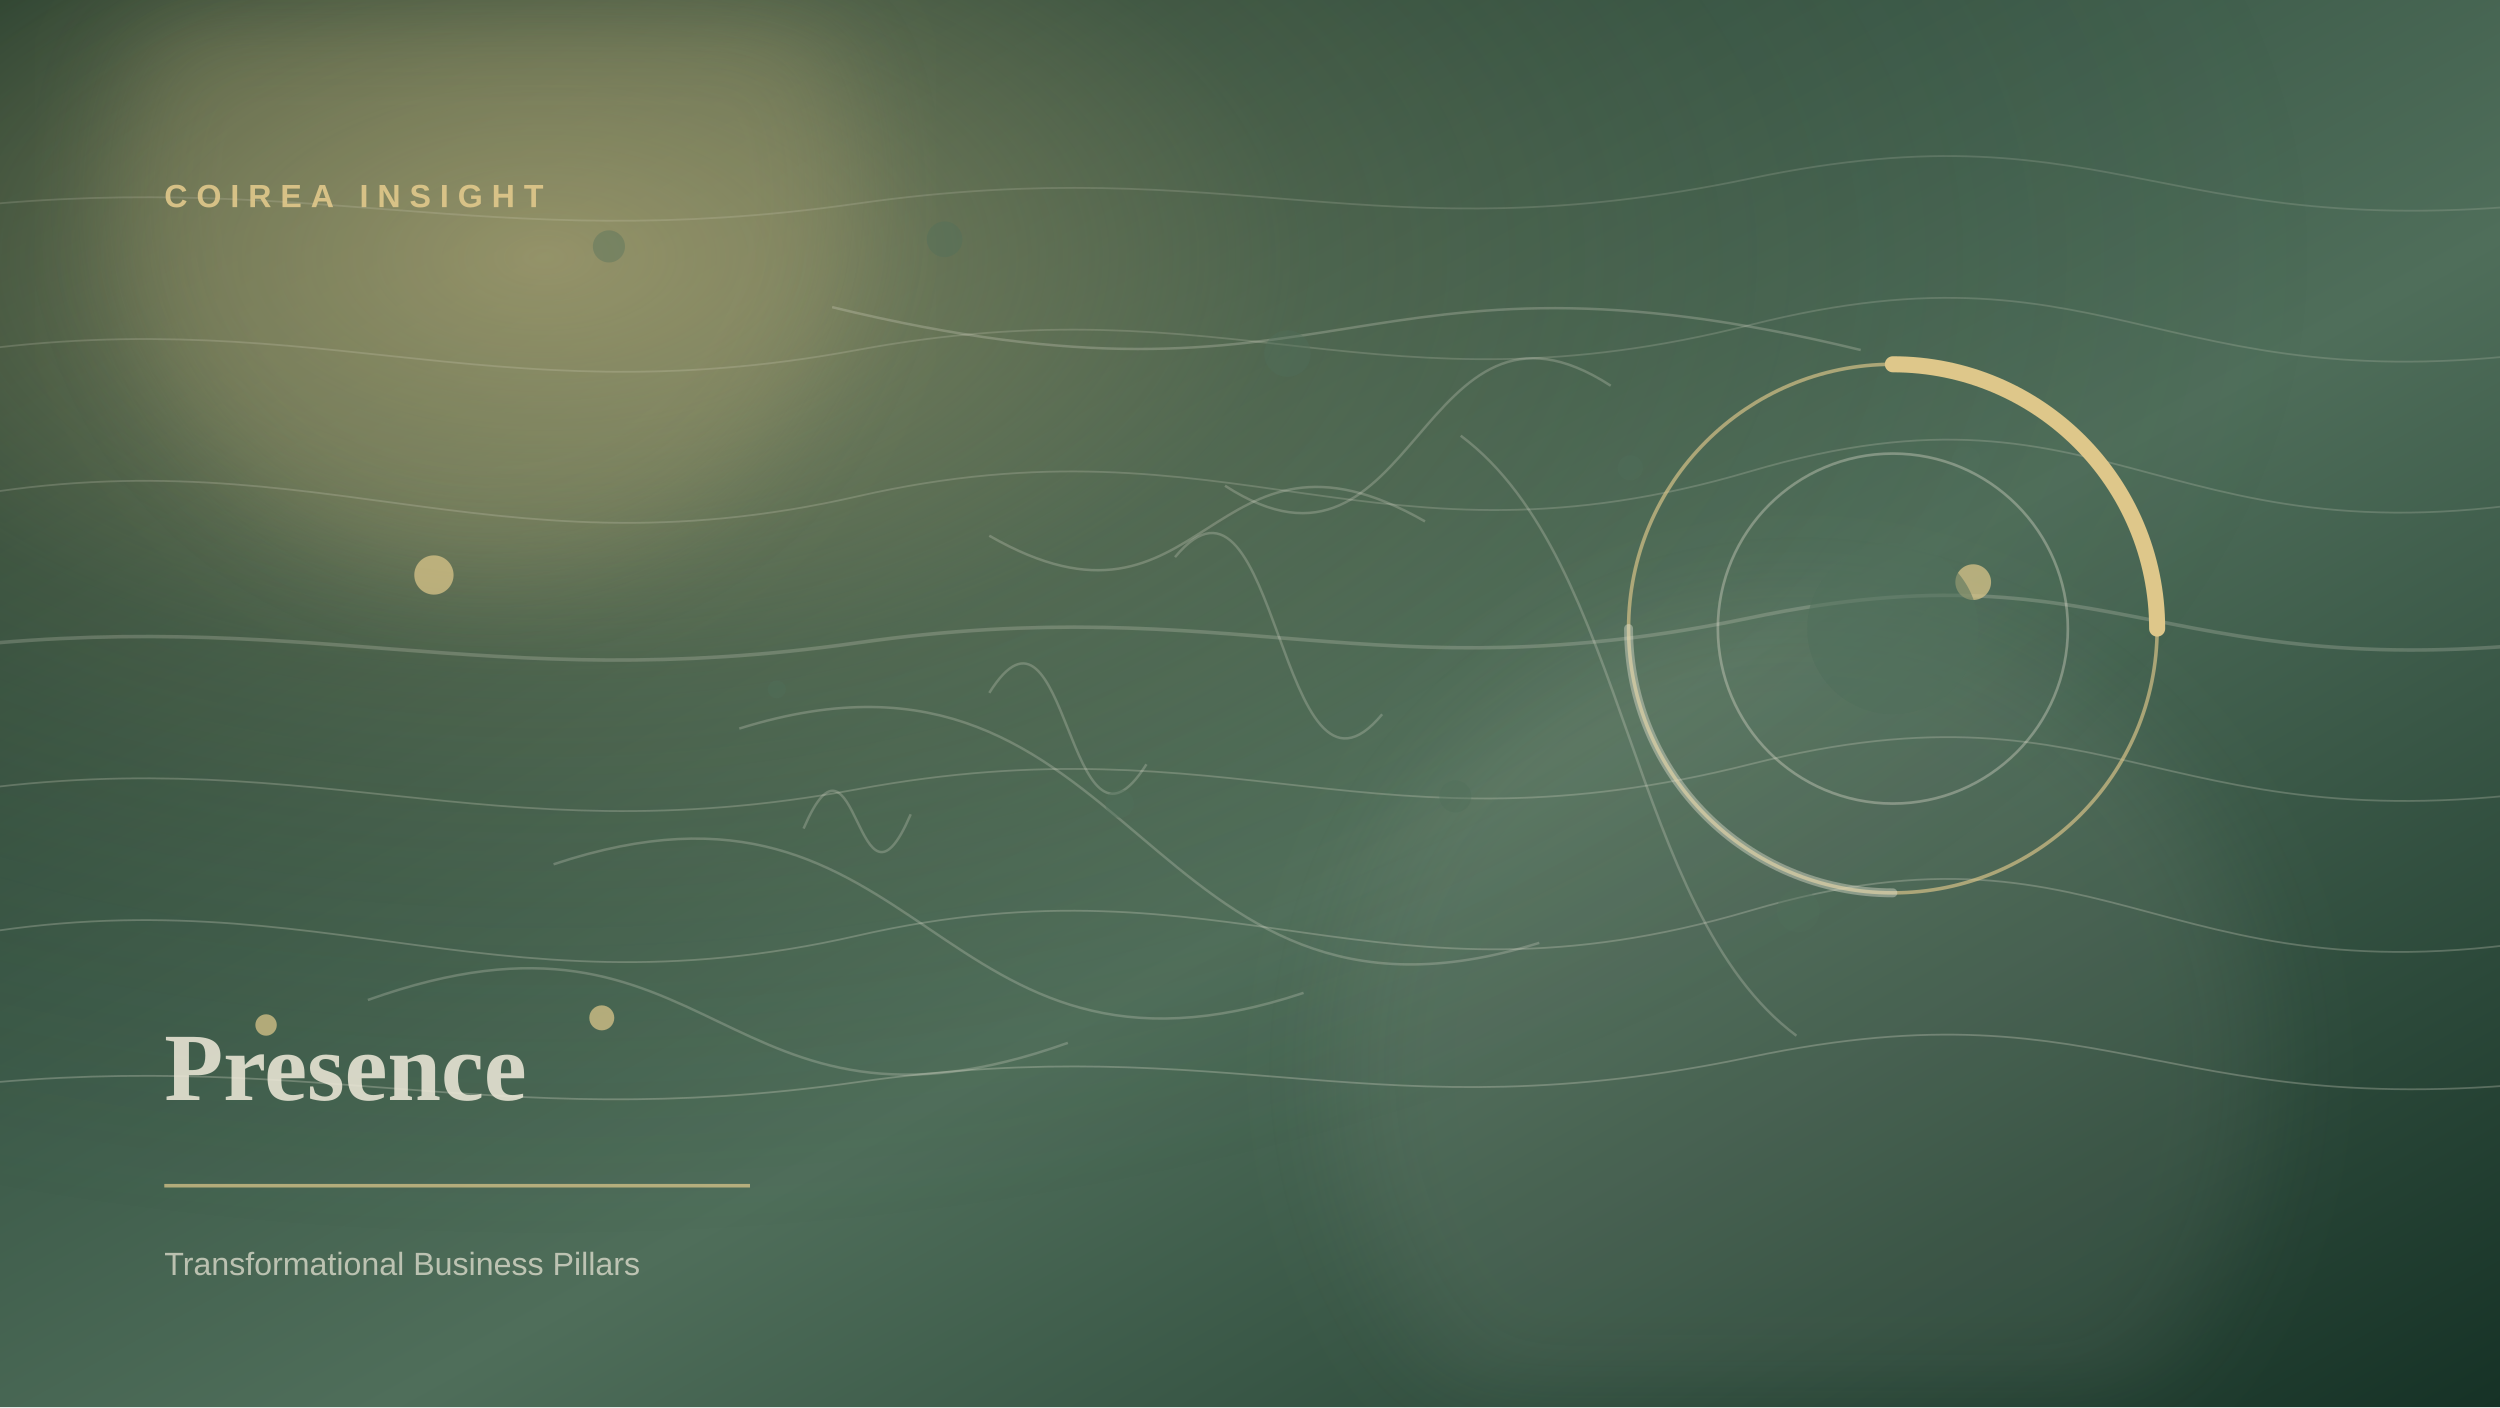
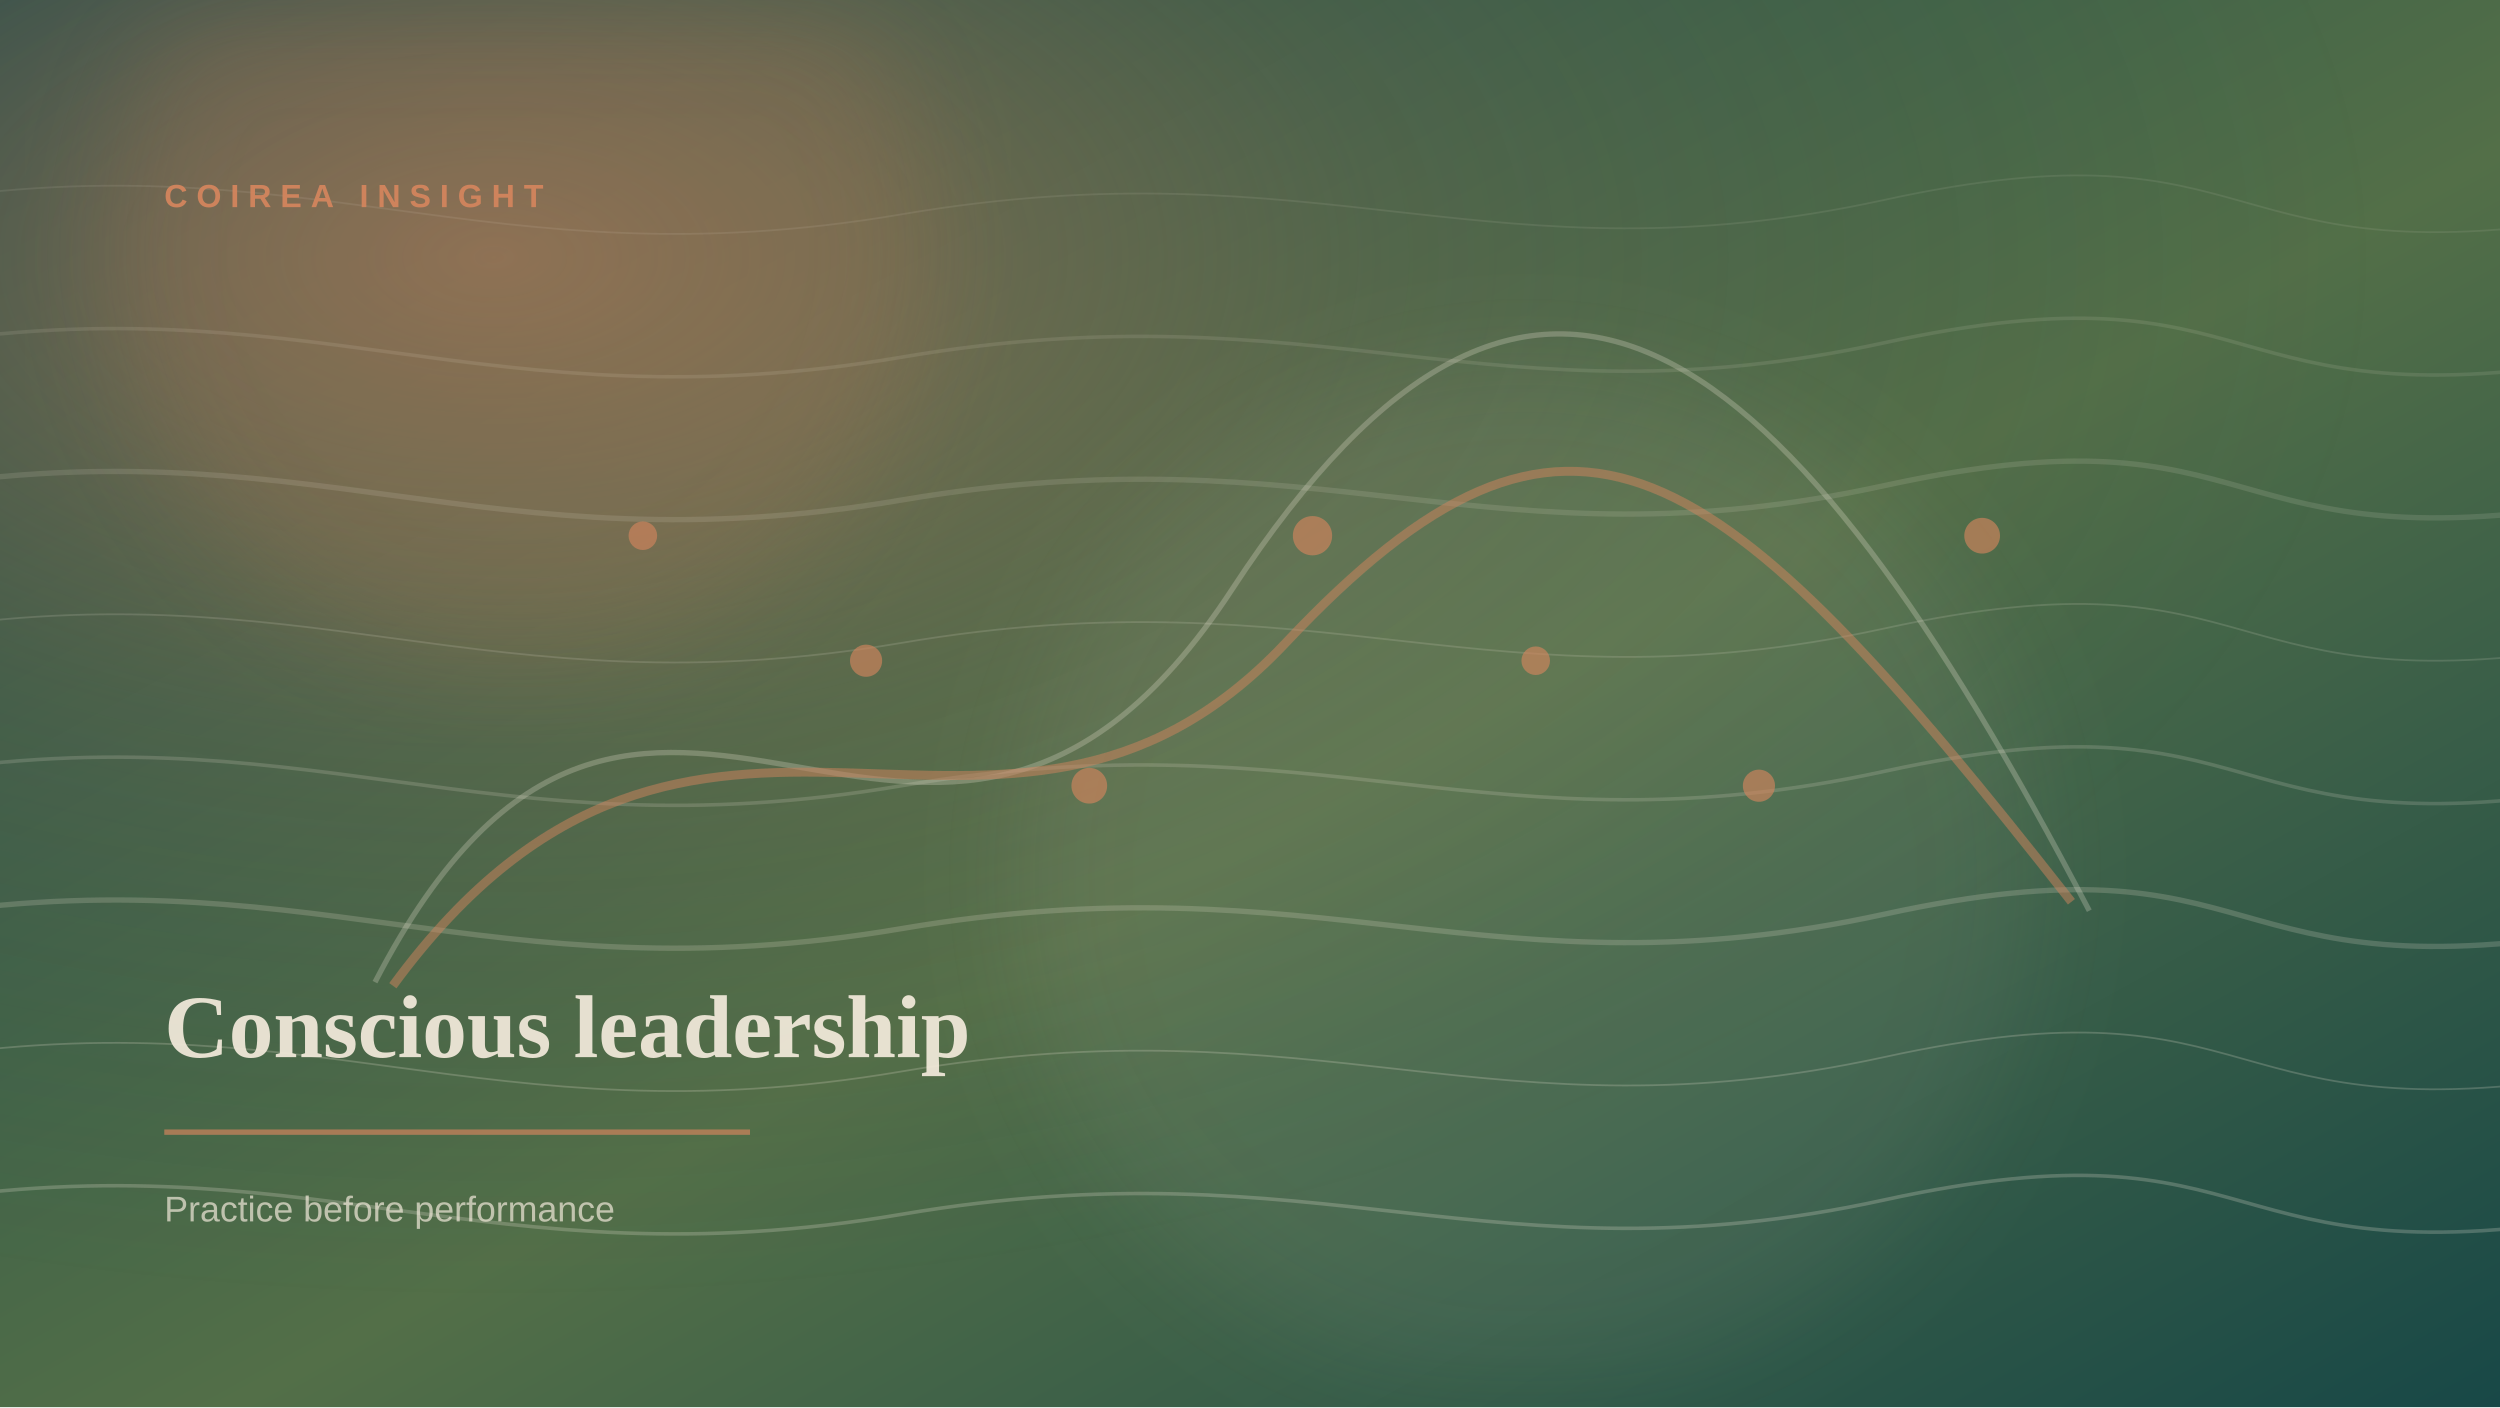
<svg xmlns="http://www.w3.org/2000/svg" width="1400" height="788" viewBox="0 0 1400 788" role="img" aria-labelledby="title desc">
  <defs>
    <linearGradient id="bg" x1="0" y1="0" x2="1" y2="1">
-       <stop offset="0" stop-color="#163226" />
-       <stop offset=".58" stop-color="#4f6e5a" />
-       <stop offset="1" stop-color="#163226" />
+       <stop offset="0" stop-color="#184847" />
+       <stop offset=".55" stop-color="#536f48" />
+       <stop offset="1" stop-color="#184847" />
    </linearGradient>
-     <radialGradient id="glow" cx=".22" cy=".18" r=".72">
-       <stop offset="0" stop-color="#dec78a" stop-opacity=".5" />
-       <stop offset=".42" stop-color="#dec78a" stop-opacity=".12" />
-       <stop offset="1" stop-color="#163226" stop-opacity="0" />
+     <radialGradient id="glow" cx=".2" cy=".18" r=".76">
+       <stop offset="0" stop-color="#d1845d" stop-opacity=".52" />
+       <stop offset=".46" stop-color="#d1845d" stop-opacity=".14" />
+       <stop offset="1" stop-color="#184847" stop-opacity="0" />
    </radialGradient>
    <filter id="soft">
-       <feGaussianBlur stdDeviation="28" />
+       <feGaussianBlur stdDeviation="30" />
    </filter>
  </defs>
  <rect width="1400" height="788" fill="url(#bg)" />
  <rect width="1400" height="788" fill="url(#glow)" />
-   <circle cx="272" cy="112" r="210" fill="#dec78a" opacity=".18" filter="url(#soft)" />
-   <circle cx="1008" cy="598" r="260" fill="#ece8d8" opacity=".08" filter="url(#soft)" />
-   <path d="M-40 118 C 170 92, 270 144, 480 114 S 770 144, 980 100 S 1210 144, 1460 110" fill="none" stroke="#ece8d8" stroke-width="1" opacity="0.16" />
-   <path d="M-40 200 C 170 165, 270 235, 480 196 S 770 235, 980 182 S 1210 235, 1460 192" fill="none" stroke="#ece8d8" stroke-width="1" opacity="0.178" />
-   <path d="M-40 282 C 170 238, 270 326, 480 278 S 770 326, 980 264 S 1210 326, 1460 274" fill="none" stroke="#ece8d8" stroke-width="1" opacity="0.196" />
-   <path d="M-40 364 C 170 338, 270 390, 480 360 S 770 390, 980 346 S 1210 390, 1460 356" fill="none" stroke="#ece8d8" stroke-width="2" opacity="0.214" />
-   <path d="M-40 446 C 170 411, 270 481, 480 442 S 770 481, 980 428 S 1210 481, 1460 438" fill="none" stroke="#ece8d8" stroke-width="1" opacity="0.232" />
-   <path d="M-40 528 C 170 484, 270 572, 480 524 S 770 572, 980 510 S 1210 572, 1460 520" fill="none" stroke="#ece8d8" stroke-width="1" opacity="0.25" />
-   <path d="M-40 610 C 170 584, 270 636, 480 606 S 770 636, 980 592 S 1210 636, 1460 602" fill="none" stroke="#ece8d8" stroke-width="1" opacity="0.268" />
-   <path d="M414 408 C 638 338, 638 598, 862 528" fill="none" stroke="#ece8d8" stroke-width="1.4" opacity=".24" />
-   <path d="M1006 580 C 912 510, 912 314, 818 244" fill="none" stroke="#ece8d8" stroke-width="1.4" opacity=".24" />
-   <path d="M658 312 C 716 242, 716 470, 774 400" fill="none" stroke="#ece8d8" stroke-width="1.4" opacity=".24" />
-   <path d="M310 484 C 520 414, 520 626, 730 556" fill="none" stroke="#ece8d8" stroke-width="1.4" opacity=".24" />
-   <path d="M902 216 C 794 146, 794 342, 686 272" fill="none" stroke="#ece8d8" stroke-width="1.4" opacity=".24" />
-   <path d="M554 388 C 598 318, 598 498, 642 428" fill="none" stroke="#ece8d8" stroke-width="1.4" opacity=".24" />
-   <path d="M206 560 C 402 490, 402 654, 598 584" fill="none" stroke="#ece8d8" stroke-width="1.4" opacity=".24" />
-   <path d="M798 292 C 676 222, 676 370, 554 300" fill="none" stroke="#ece8d8" stroke-width="1.4" opacity=".24" />
-   <path d="M450 464 C 480 394, 480 526, 510 456" fill="none" stroke="#ece8d8" stroke-width="1.4" opacity=".24" />
-   <path d="M1042 196 C 754 126, 754 242, 466 172" fill="none" stroke="#ece8d8" stroke-width="1.4" opacity=".24" />
-   <circle cx="337" cy="570" r="7" fill="#dec78a" opacity="0.72" />
-   <circle cx="1101" cy="258" r="8" fill="#4f6e5a" opacity="0.38" />
-   <circle cx="815" cy="446" r="9" fill="#4f6e5a" opacity="0.38" />
-   <circle cx="529" cy="134" r="10" fill="#4f6e5a" opacity="0.38" />
-   <circle cx="243" cy="322" r="11" fill="#dec78a" opacity="0.72" />
-   <circle cx="1007" cy="510" r="12" fill="#4f6e5a" opacity="0.38" />
-   <circle cx="721" cy="198" r="13" fill="#4f6e5a" opacity="0.38" />
-   <circle cx="435" cy="386" r="5" fill="#4f6e5a" opacity="0.38" />
-   <circle cx="149" cy="574" r="6" fill="#dec78a" opacity="0.72" />
-   <circle cx="913" cy="262" r="7" fill="#4f6e5a" opacity="0.38" />
-   <circle cx="627" cy="450" r="8" fill="#4f6e5a" opacity="0.38" />
-   <circle cx="341" cy="138" r="9" fill="#4f6e5a" opacity="0.38" />
-   <circle cx="1105" cy="326" r="10" fill="#dec78a" opacity="0.72" />
-   <g transform="translate(930 142)" fill="none">
-     <circle cx="130" cy="210" r="148" stroke="#dec78a" stroke-width="2" opacity=".66" />
-     <circle cx="130" cy="210" r="98" stroke="#ece8d8" stroke-width="1.5" opacity=".34" />
-     <circle cx="130" cy="210" r="48" fill="#4f6e5a" opacity=".54" />
-     <path d="M130 62 A148 148 0 0 1 278 210" stroke="#dec78a" stroke-width="9" stroke-linecap="round" />
-     <path d="M130 358 A148 148 0 0 1 -18 210" stroke="#ece8d8" stroke-width="5" stroke-linecap="round" opacity=".4" />
+   <circle cx="290" cy="140" r="230" fill="#d1845d" opacity=".16" filter="url(#soft)" />
+   <circle cx="854" cy="490" r="285" fill="#f3eadb" opacity=".07" filter="url(#soft)" />
+   <path d="M-60 115 C170 75, 270 160, 505 120 S835 160, 1055 112 S1235 160, 1465 120" fill="none" stroke="#f3eadb" stroke-width="1" opacity="0.09" />
+   <path d="M-60 195 C170 155, 270 240, 505 200 S835 240, 1055 192 S1235 240, 1465 200" fill="none" stroke="#f3eadb" stroke-width="2" opacity="0.11" />
+   <path d="M-60 275 C170 235, 270 320, 505 280 S835 320, 1055 272 S1235 320, 1465 280" fill="none" stroke="#f3eadb" stroke-width="3" opacity="0.13" />
+   <path d="M-60 355 C170 315, 270 400, 505 360 S835 400, 1055 352 S1235 400, 1465 360" fill="none" stroke="#f3eadb" stroke-width="1" opacity="0.15" />
+   <path d="M-60 435 C170 395, 270 480, 505 440 S835 480, 1055 432 S1235 480, 1465 440" fill="none" stroke="#f3eadb" stroke-width="2" opacity="0.17" />
+   <path d="M-60 515 C170 475, 270 560, 505 520 S835 560, 1055 512 S1235 560, 1465 520" fill="none" stroke="#f3eadb" stroke-width="3" opacity="0.19" />
+   <path d="M-60 595 C170 555, 270 640, 505 600 S835 640, 1055 592 S1235 640, 1465 600" fill="none" stroke="#f3eadb" stroke-width="1" opacity="0.21" />
+   <path d="M-60 675 C170 635, 270 720, 505 680 S835 720, 1055 672 S1235 720, 1465 680" fill="none" stroke="#f3eadb" stroke-width="2" opacity="0.23" />
+   <g opacity=".9">
+     <path d="M210 550 C360 260, 520 590, 690 330 S1000 185, 1170 510" fill="none" stroke="#f3eadb" stroke-width="3" opacity=".28" />
+     <path d="M220 552 C390 320, 560 530, 720 360 S960 250, 1160 505" fill="none" stroke="#d1845d" stroke-width="5" opacity=".55" />
+     <circle cx="360" cy="300" r="8" fill="#d1845d" opacity=".72" />
+     <circle cx="485" cy="370" r="9" fill="#d1845d" opacity=".72" />
+     <circle cx="610" cy="440" r="10" fill="#d1845d" opacity=".72" />
+     <circle cx="735" cy="300" r="11" fill="#d1845d" opacity=".72" />
+     <circle cx="860" cy="370" r="8" fill="#d1845d" opacity=".72" />
+     <circle cx="985" cy="440" r="9" fill="#d1845d" opacity=".72" />
+     <circle cx="1110" cy="300" r="10" fill="#d1845d" opacity=".72" />
  </g>
-   <g opacity=".92">
-     <text x="92" y="116" font-size="18" font-family="Arial, sans-serif" font-weight="800" letter-spacing="5" fill="#dec78a">COIREA INSIGHT</text>
-     <text x="92" y="616" font-size="54" font-family="Georgia, 'Times New Roman', serif" font-weight="700" fill="#ece8d8" opacity=".94">Presence</text>
+   <g opacity=".96">
+     <text x="92" y="116" font-size="18" font-family="Arial, sans-serif" font-weight="800" letter-spacing="5" fill="#d1845d">COIREA INSIGHT</text>
+     <text x="92" y="592" font-size="50" font-family="Georgia, 'Times New Roman', serif" font-weight="700" fill="#f3eadb" opacity=".96">Conscious leadership</text>
+     <path d="M92 634H420" stroke="#d1845d" stroke-width="3" opacity=".72" />
+     <text x="92" y="684" font-size="20" font-family="Arial, sans-serif" fill="#f3eadb" opacity=".72">Practice before performance</text>
  </g>
-   <path d="M92 664H420" stroke="#dec78a" stroke-width="2" opacity=".72" />
-   <text x="92" y="714" font-size="18" font-family="Arial, sans-serif" fill="#ece8d8" opacity=".7">Transformational Business Pillars</text>
</svg>
